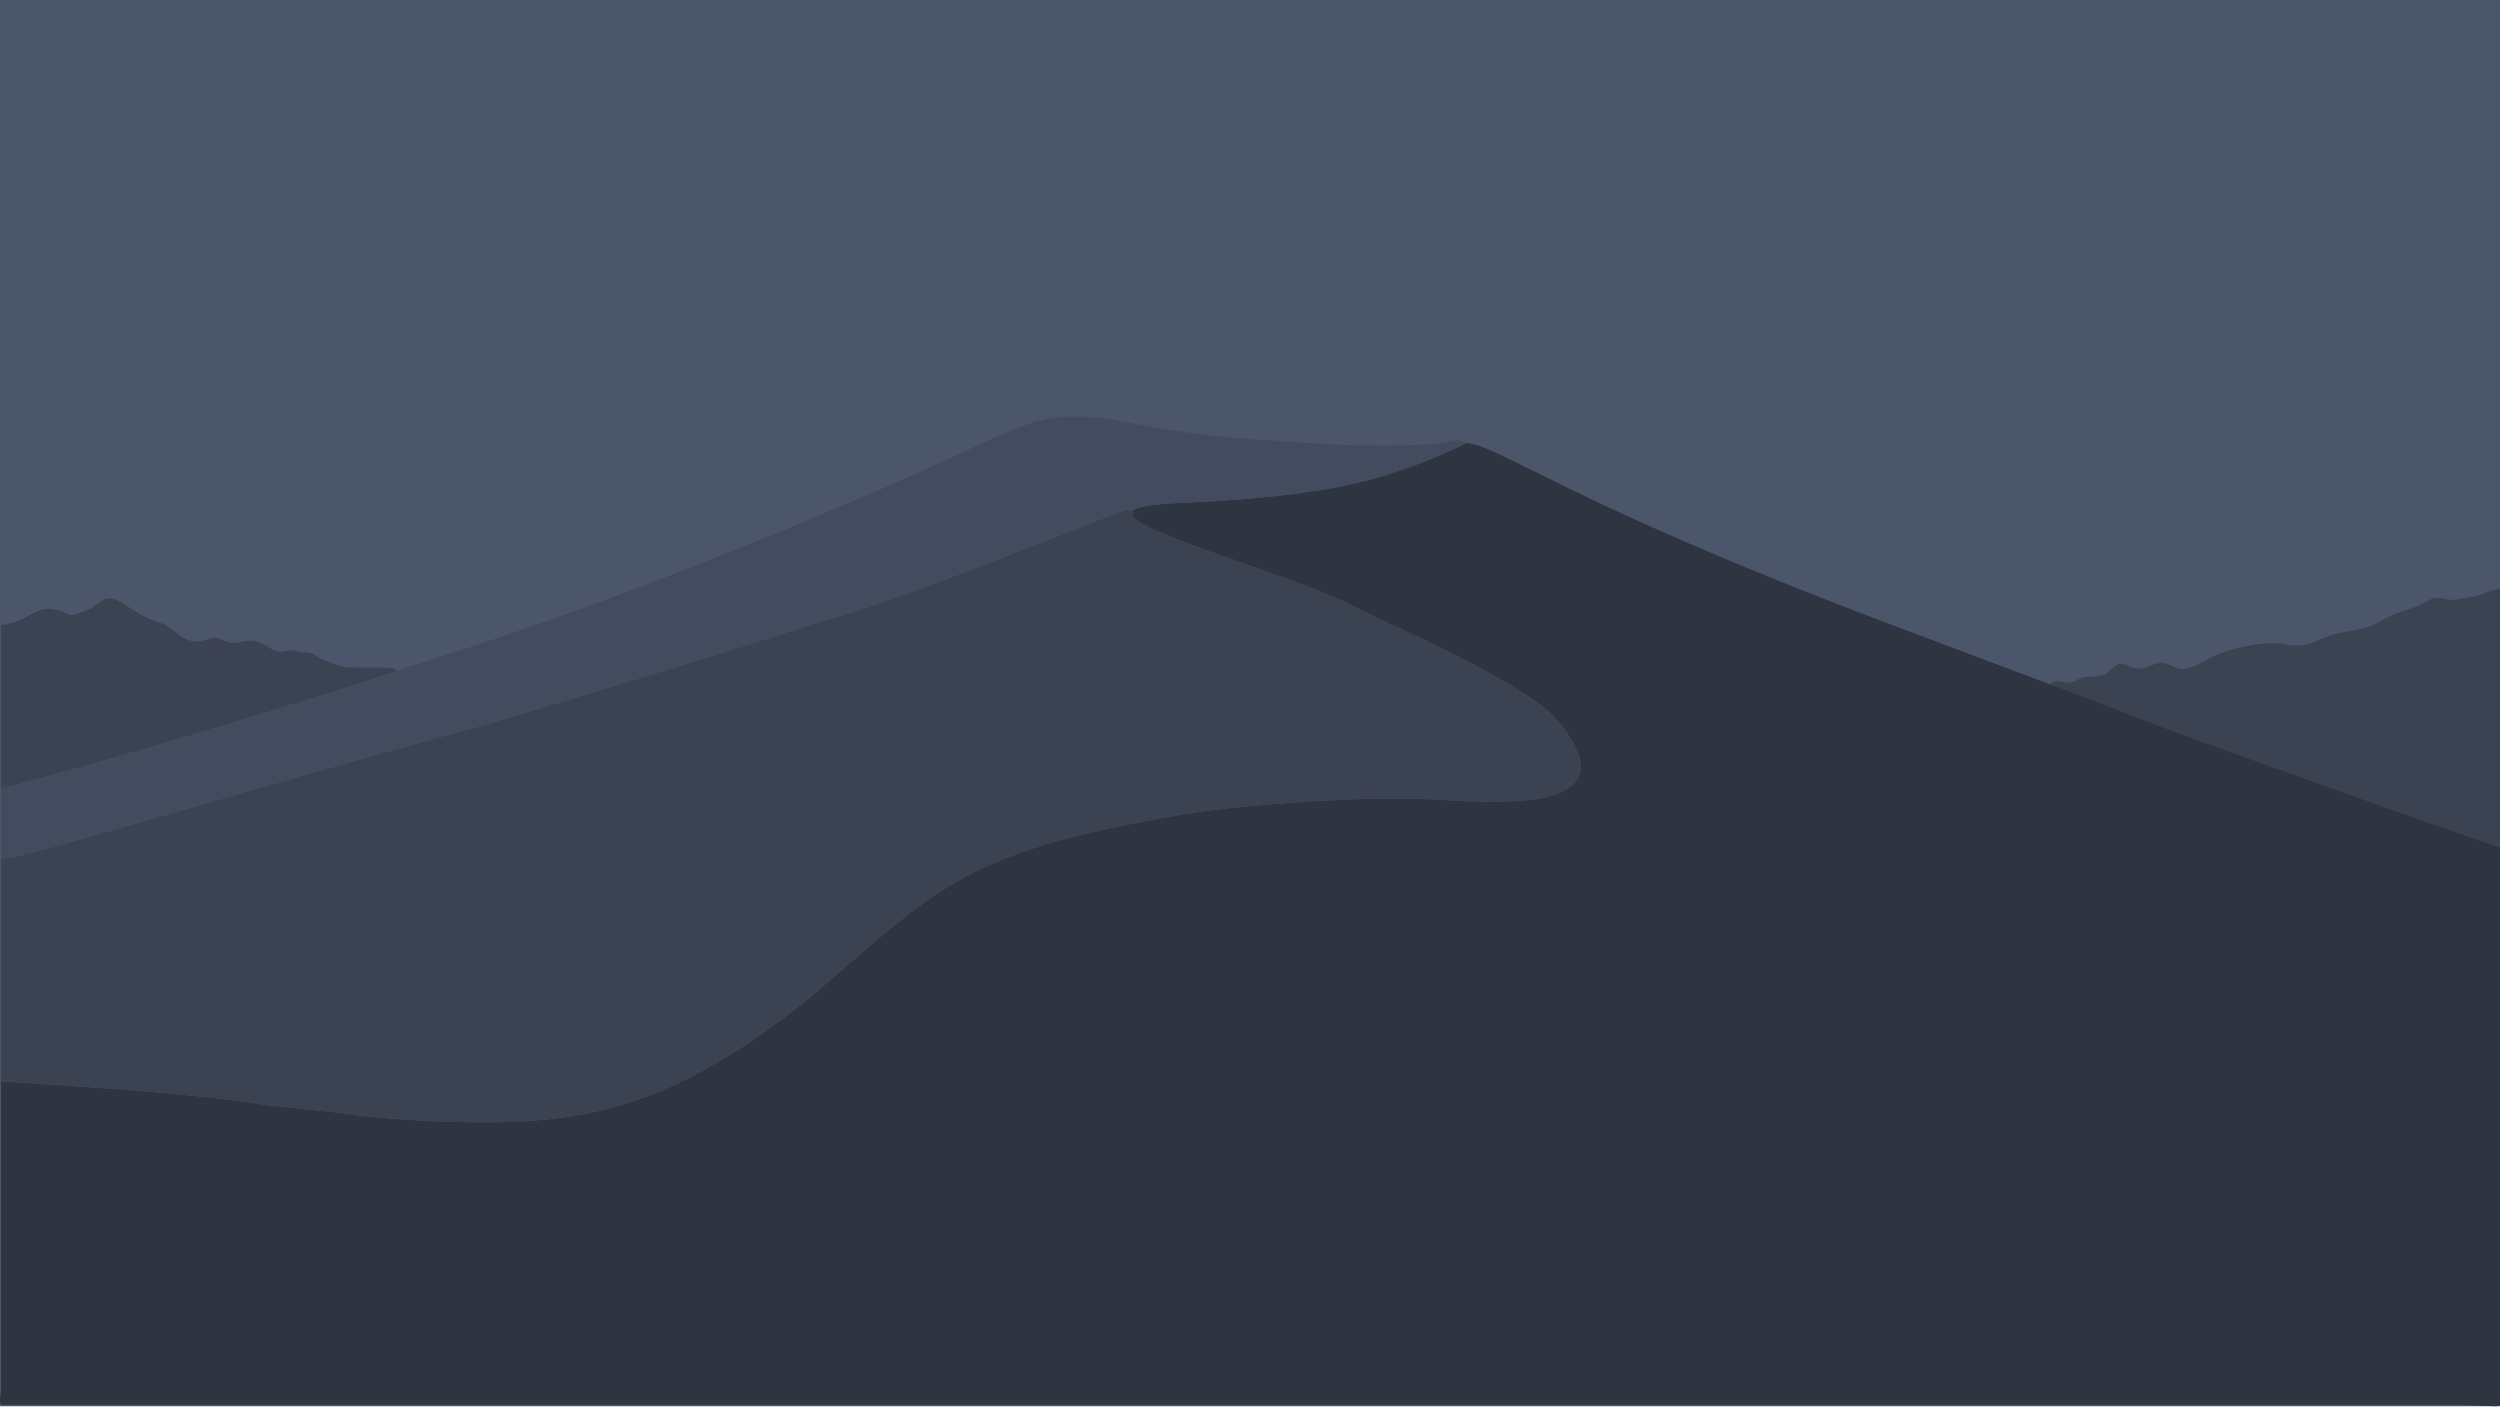
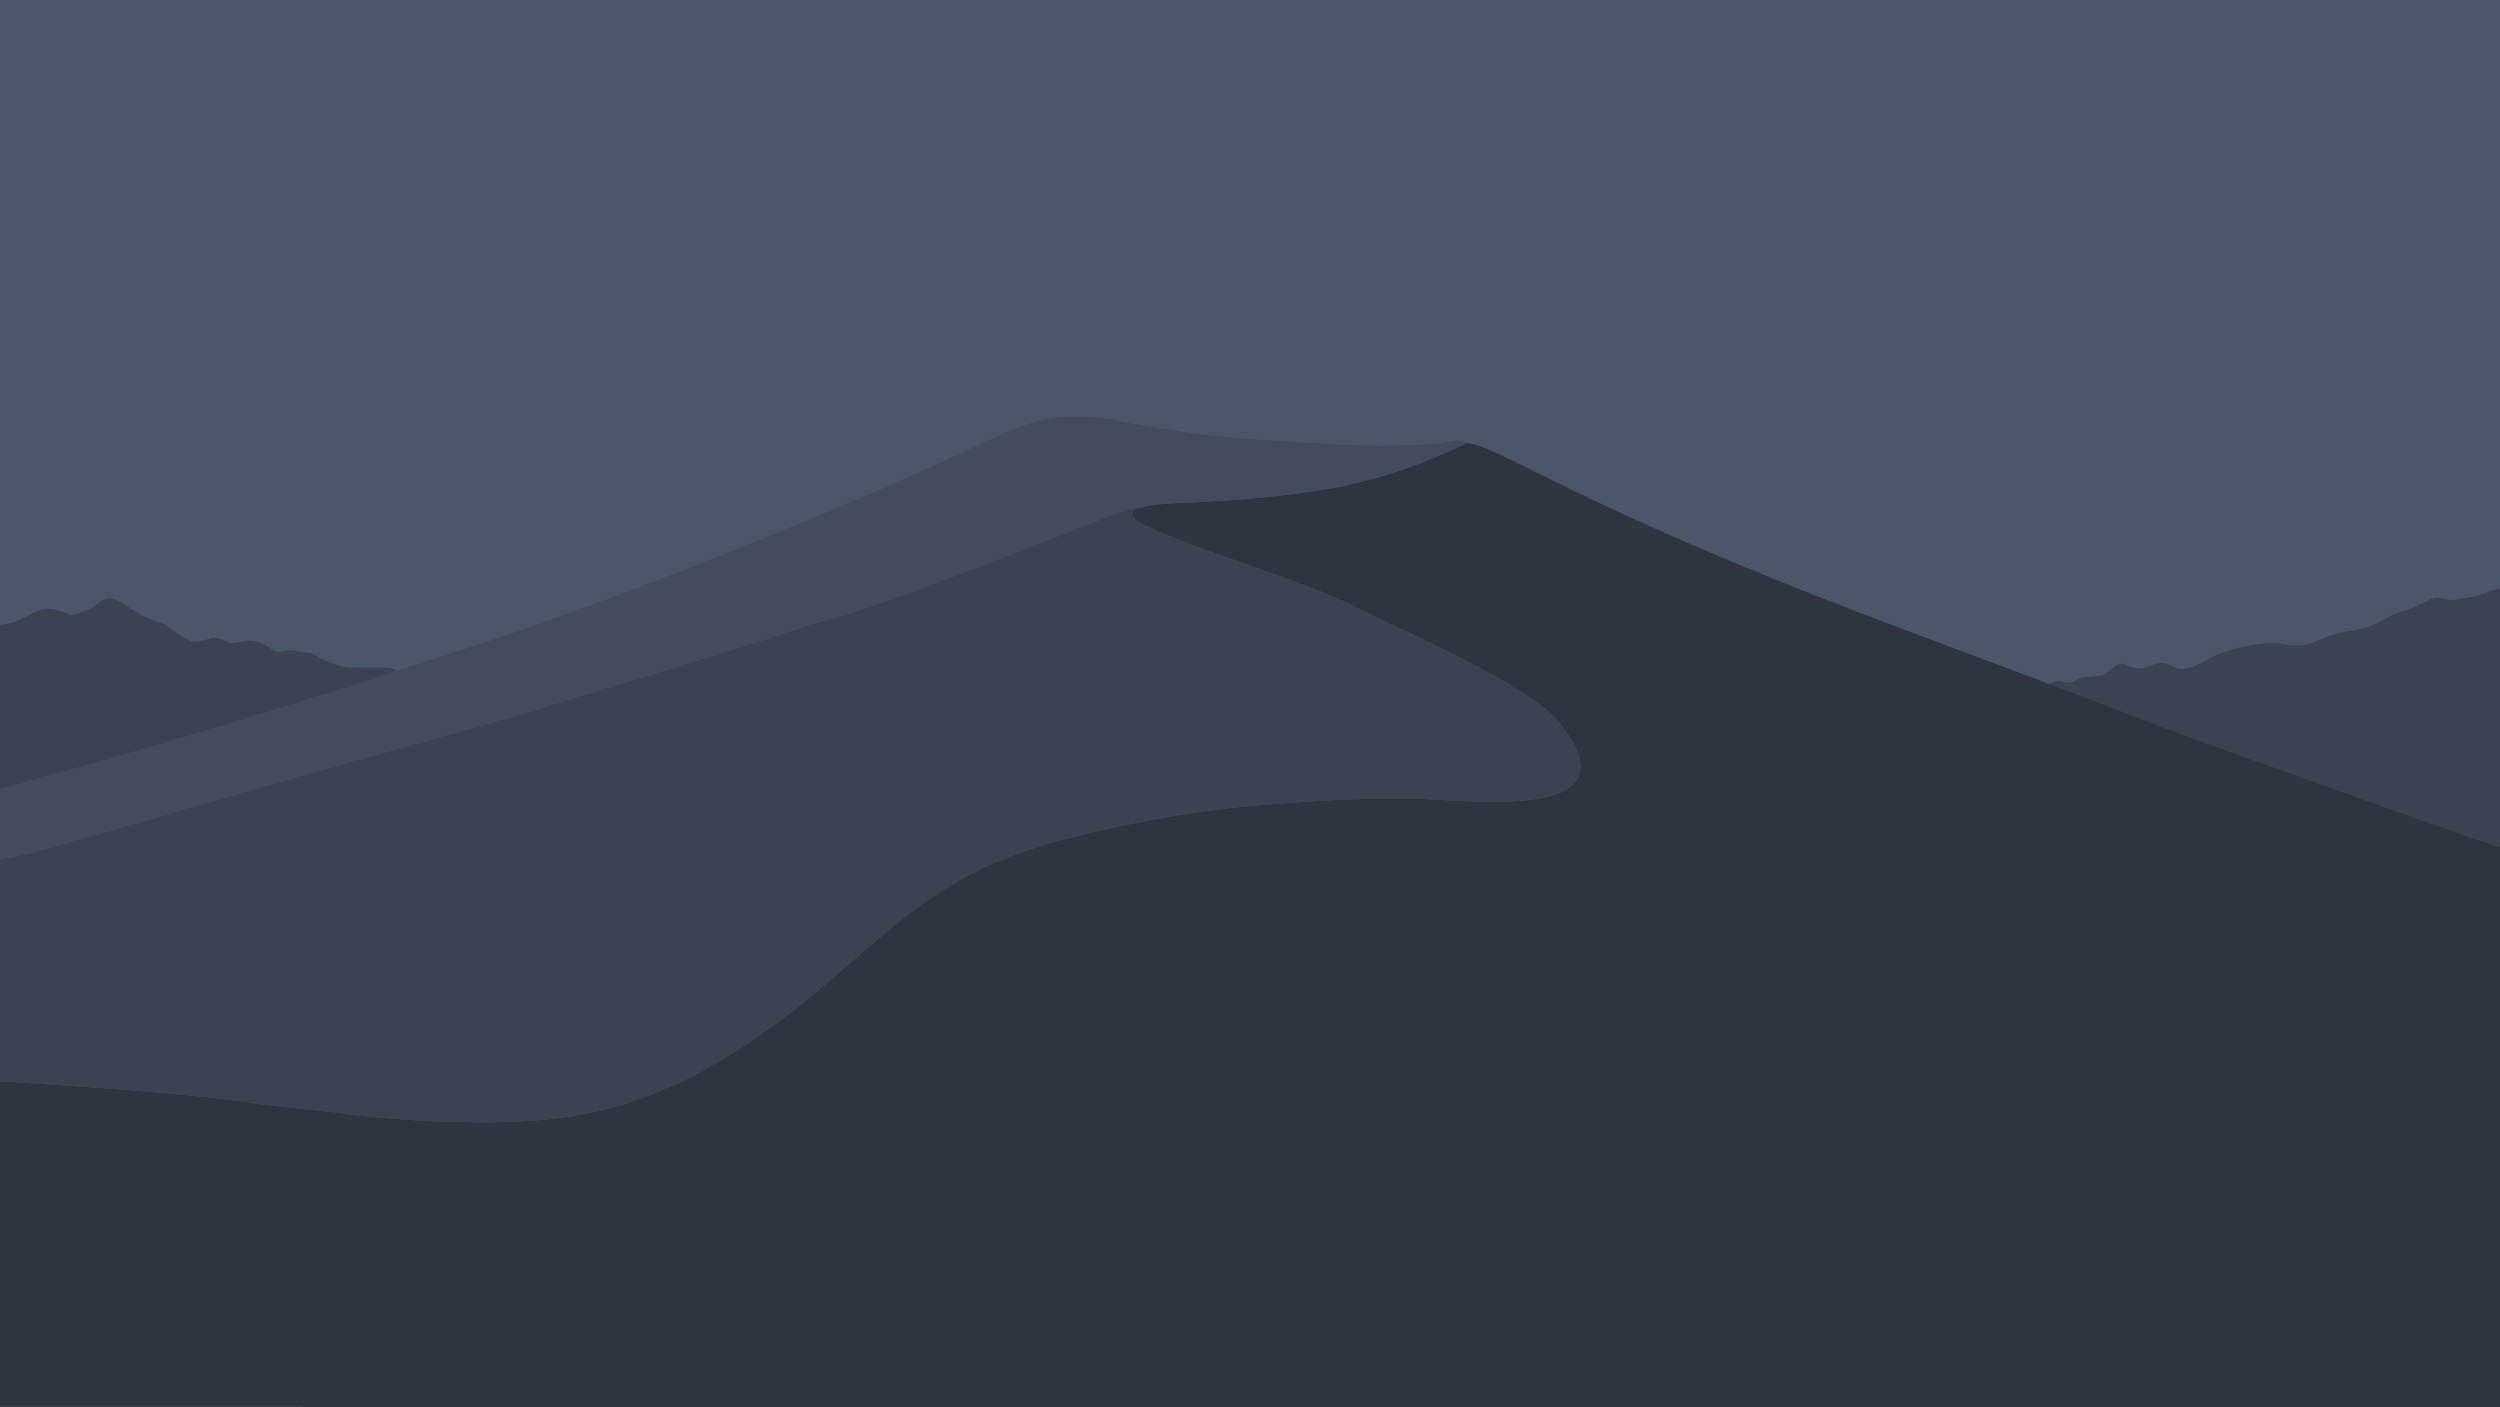
<svg xmlns="http://www.w3.org/2000/svg" width="5120" height="2880" viewBox="0 0 5120 2880" version="1.1" id="svg1">
  <defs id="defs1">
    <clipPath id="a">
      <path d="m 150.97,50.8 c -9.07,0.38 -19.66,3.95 -25.85,8.6 -5.62,4.21 -10.26,10.47 -8.46,16.56 9.9,0.19 20.13,-3.47 26.07,-8.18 5.55,-4.4 9.77,-10.63 8.24,-16.99 m 3.35,24.48 c -15.27,0 -21.72,4.49 -32.31,4.49 -10.92,0 -19.23,-4.49 -32.43,-4.49 -12.98,0 -26.77,4.88 -35.51,13.21 l -0.16,0.16 A 24.3,24.3 0 0 0 46.88,102 c -0.76,4.14 -0.56,8.66 0.62,13.35 a 46,46 0 0 0 5.93,13.35 65,65 0 0 0 11.45,13.35 c 7,6.45 16.2,13.28 28.04,13.34 11.08,0.07 14.21,-4.37 29.24,-4.42 15.03,-0.05 17.87,4.47 28.94,4.4 11.35,-0.05 20.7,-7 27.67,-13.32 l 1.98,-1.83 a 70,70 0 0 0 10.12,-11.51 l 0.87,-1.18 c -9.96,-2.32 -17.03,-6.85 -20.85,-12.18 -3,-4.18 -4,-8.86 -2.81,-13.35 1.31,-4.98 5.3,-9.73 12.2,-13.35 a 45,45 0 0 1 6.52,-2.76 C 178.08,79.17 165.85,75.28 154.32,75.28" id="path1" />
    </clipPath>
  </defs>
  <rect width="5120" height="2880" x="0" y="0" id="rect1" style="fill:#4c566a;fill-opacity:1" />
  <g id="g1" transform="translate(0,118.9208)">
    <path d="m 5120,1086.249 v 529.764 c -42.602,-11.095 -659.927,-233.816 -666.634,-236.39 -235.995,-90.665 -240.848,-81.944 -255.826,-97.942 22.44,-13.839 32.101,3.973 50.398,-5.433 22.04,-11.33 23.045,-7.367 54.636,-11.57 20.161,-2.679 28.792,-34.255 54.041,-21.206 39.028,20.171 49.093,-12.105 81.364,-2.874 21.735,6.217 25.214,24.634 84.587,-9.756 39.912,-23.115 119.782,-37.613 150.513,-31.136 62.028,13.074 71.133,-15.218 129.423,-24.409 76.116,-12.01 70.828,-27.843 114.494,-40.947 60.673,-18.217 57.844,-33.92 85.462,-27.633 24.854,5.657 24.829,1.989 49.938,-1.464 35.024,-4.813 32.865,-12.1 67.605,-19.007 z" style="clip-rule:evenodd;fill:#3b4252;fill-opacity:1;fill-rule:evenodd;stroke-width:4.998;stroke-linejoin:round;stroke-miterlimit:2" id="path1-0" />
-     <path d="m 2.281,1496.067 v -334.851 c 68.644,-7.432 68.879,-54.526 138.253,-21.89 3.359,1.579 8.761,4.118 44.885,-11.645 18.597,-8.116 27.373,-36.354 68.14,-9.786 41.846,27.278 41.761,27.158 80.254,40.652 20.211,7.087 44.47,44.455 80.359,35.184 20.071,-5.183 20.986,-12.285 46.709,0.095 29.727,14.304 43.865,-17.817 92.119,14.584 26.578,17.852 31.251,-3.194 61.498,7.816 9.106,3.314 17.512,-3.488 31.921,7.612 10.62,8.181 52.981,23.919 68.015,24.214 82.723,1.644 84.278,-3.174 99.266,7.002 C 693.959,1296.491 239.126,1435.914 2.281,1496.067 Z" style="clip-rule:evenodd;fill:#3b4252;fill-opacity:1;fill-rule:evenodd;stroke-width:4.998;stroke-linejoin:round;stroke-miterlimit:2" id="path2" />
-     <path d="m 5120,1616.014 v 1141.987 c -6.927,6.927 -8.881,0 -122.441,0 H 2.281 c -5.133,-9.531 0,-21.655 0,-32.48 v -629.72 c 42.071,3.164 375.758,21.121 527.086,46.029 23.465,3.863 133.311,14.809 144.921,15.963 47.284,4.713 46.414,9.601 199.986,19.151 287.172,11.135 473.15,-2.619 786.485,-254.372 263.538,-225.15 310.317,-300.296 787.73,-377.652 71.743,-11.625 296.643,-31.791 449.99,-28.137 113.959,2.714 462.804,49.588 292.745,-158.754 -66.575,-81.564 -377.552,-211.071 -426.545,-239.004 -10.885,-6.207 128.248,66.46 0,0 -105.263,-54.551 -439.575,-148.399 -445.157,-182.919 -1.184,-7.322 2.804,-10.92 2.994,-11.665 0.63,-2.439 -0.635,2.479 0,0 51.667,-21.32 165.666,-5.683 385.748,-40.222 151.912,-23.844 272.969,-84.887 295.144,-96.067 72.628,8.446 211.071,121.766 830.026,357.176 126.909,48.269 383.939,143.631 619.934,234.296 6.707,2.574 624.032,225.295 666.634,236.39 z" style="clip-rule:evenodd;fill:#2e3440;fill-opacity:1;fill-rule:evenodd;stroke-width:4.998;stroke-linejoin:round;stroke-miterlimit:2" id="path3" />
-     <path d="M 874.273,2176.944 C 720.702,2167.393 721.571,2162.506 674.287,2157.793 662.677,2156.638 552.831,2145.693 529.367,2141.83 378.039,2116.921 44.352,2098.964 2.281,2095.8 v -456.392 c 2.814,-0.14 5.278,-0.82 8.096,-0.96 50.338,-2.529 477.028,-135.485 983.737,-273.188 5.957,-1.619 483.795,-144.131 690.393,-212.425 41.841,-13.829 59.464,-7.322 504.061,-182.204 99.571,-39.163 117.933,-48.728 133.945,-46.19 -0.19,0.745 -4.178,4.343 -2.994,11.665 5.582,34.52 339.894,128.368 445.157,182.918 4.038,2.304 9.856,5.293 17.167,8.891 62.317,32.261 33.89,17.322 7.846,3.823 89.46,43.141 342.283,153.702 401.531,226.289 170.059,208.342 -178.786,161.468 -292.745,158.754 -153.347,-3.653 -378.247,16.513 -449.99,28.137 -477.413,77.356 -524.192,152.502 -787.73,377.652 -313.336,251.753 -499.313,265.507 -786.485,254.372 z M 2789.691,1131.739 c -2.774,-1.339 -5.398,-2.619 -7.846,-3.823 -5.098,-2.639 -10.805,-5.593 -17.167,-8.891 -3.743,-2.134 10.255,5.058 25.014,12.714 z" style="clip-rule:evenodd;fill:#3b4252;fill-opacity:1;fill-rule:evenodd;stroke-width:4.998;stroke-linejoin:round;stroke-miterlimit:2" id="path4" />
-     <path d="m 2.281,1639.408 v -143.341 c 236.845,-60.153 691.677,-199.576 811.419,-241.013 29.217,-14.239 327.939,-90.005 949.863,-354.692 341.543,-145.365 338.014,-179.86 504.955,-161.928 1.349,0.145 179.055,38.703 335.006,44.57 36.344,1.369 199.671,18.762 344.717,6.132 7.877,-0.685 17.722,-3.703 24.804,-4.978 23.564,-4.243 27.783,3.304 30.361,3.993 -22.175,11.18 -143.231,72.223 -295.144,96.067 -220.082,34.54 -334.081,18.902 -385.748,40.222 -16.013,-2.539 -34.375,7.027 -133.945,46.19 -444.597,174.882 -462.219,168.375 -504.061,182.204 -206.598,68.295 -684.436,210.806 -690.393,212.425 -506.71,137.704 -933.4,270.66 -983.737,273.188 -2.819,0.14 -5.283,0.82 -8.096,0.96 z" style="clip-rule:evenodd;fill:#434c5e;fill-opacity:1;fill-rule:evenodd;stroke-width:4.998;stroke-linejoin:round;stroke-miterlimit:2" id="path5" />
+     <path d="m -1.375,1497.164 0.548,-335.765 C 67.818,1153.967 71.161,1106.69 140.535,1139.326 c 3.359,1.579 8.761,4.118 44.885,-11.645 18.597,-8.116 27.373,-36.354 68.14,-9.786 41.846,27.278 41.761,27.158 80.254,40.652 20.211,7.087 44.47,44.455 80.359,35.184 20.071,-5.183 20.986,-12.285 46.709,0.095 29.727,14.304 43.865,-17.817 92.119,14.584 26.578,17.852 31.251,-3.194 61.498,7.816 9.106,3.314 17.512,-3.488 31.921,7.612 10.62,8.181 52.981,23.919 68.015,24.214 82.723,1.644 84.278,-3.174 99.266,7.002 C 693.959,1296.491 239.126,1435.914 2.281,1496.067 Z" style="clip-rule:evenodd;fill:#3b4252;fill-opacity:1;fill-rule:evenodd;stroke-width:4.998;stroke-linejoin:round;stroke-miterlimit:2" id="path2" />
+     <path d="m 5120,1616.014 0.914,1146.74 c -1703.459,0.405 -3416.773,-0.276 -5121.921,-0.276 -1.044,-219.132 -1.831,-446.899 -1.831,-667.044 42.071,3.164 380.877,21.486 532.204,46.395 23.465,3.863 133.311,14.809 144.921,15.963 47.284,4.713 46.414,9.601 199.986,19.151 287.172,11.135 473.15,-2.619 786.485,-254.372 263.538,-225.15 310.317,-300.296 787.73,-377.652 71.743,-11.625 296.643,-31.791 449.99,-28.137 113.959,2.714 462.804,49.588 292.745,-158.754 -66.575,-81.564 -377.552,-211.071 -426.545,-239.004 -10.885,-6.207 128.248,66.46 0,0 -105.263,-54.551 -439.575,-148.399 -445.157,-182.919 -1.184,-7.322 2.804,-10.92 2.994,-11.665 0.63,-2.439 -0.635,2.479 0,0 51.667,-21.32 165.666,-5.683 385.748,-40.222 151.912,-23.844 272.969,-84.887 295.144,-96.067 72.628,8.446 211.071,121.766 830.026,357.176 126.909,48.269 383.939,143.631 619.934,234.296 6.707,2.574 624.032,225.295 666.634,236.39 z" style="clip-rule:evenodd;fill:#2e3440;fill-opacity:1;fill-rule:evenodd;stroke-width:4.998;stroke-linejoin:round;stroke-miterlimit:2" id="path3" />
+     <path d="m 874.273,2176.944 c -153.572,-9.551 -152.702,-14.439 -199.986,-19.151 -11.61,-1.155 -121.456,-12.1 -144.921,-15.963 -151.328,-24.909 -488.488,-43.231 -530.559,-46.395 l 0.548,-455.661 c 2.814,-0.14 8.203,-1.185 11.021,-1.325 50.338,-2.529 477.028,-135.485 983.737,-273.188 5.957,-1.619 483.795,-144.131 690.393,-212.425 41.841,-13.829 59.464,-7.322 504.061,-182.204 99.571,-39.163 117.933,-48.728 133.945,-46.19 -0.19,0.745 -4.178,4.343 -2.994,11.665 5.582,34.52 339.894,128.368 445.157,182.918 4.038,2.304 9.856,5.293 17.167,8.891 62.317,32.261 33.89,17.322 7.846,3.823 89.46,43.141 342.283,153.702 401.531,226.289 170.059,208.342 -178.786,161.468 -292.745,158.754 -153.347,-3.653 -378.247,16.513 -449.99,28.137 -477.413,77.356 -524.192,152.502 -787.73,377.652 -313.336,251.753 -499.313,265.507 -786.485,254.372 z M 2789.691,1131.739 c -2.774,-1.339 -5.398,-2.619 -7.846,-3.823 -5.098,-2.639 -10.805,-5.593 -17.167,-8.891 -3.743,-2.134 10.255,5.058 25.014,12.714 z" style="clip-rule:evenodd;fill:#3b4252;fill-opacity:1;fill-rule:evenodd;stroke-width:4.998;stroke-linejoin:round;stroke-miterlimit:2" id="path4" />
+     <path d="m -0.827,1639.774 0,-143.524 C 236.018,1436.097 693.959,1296.491 813.7,1255.054 c 29.217,-14.239 327.939,-90.005 949.863,-354.692 341.543,-145.365 338.014,-179.86 504.955,-161.928 1.349,0.145 179.055,38.703 335.006,44.57 36.344,1.369 199.671,18.762 344.717,6.132 7.877,-0.685 17.722,-3.703 24.804,-4.978 23.564,-4.243 27.783,3.304 30.361,3.993 -22.175,11.18 -143.231,72.223 -295.144,96.067 -220.082,34.54 -334.081,18.902 -385.748,40.222 -16.013,-2.539 -34.375,7.027 -133.945,46.19 -444.597,174.882 -462.219,168.375 -504.061,182.204 -206.598,68.295 -684.436,210.806 -690.393,212.425 -506.71,137.704 -933.4,270.66 -983.737,273.188 -2.819,0.14 -8.391,1.185 -11.204,1.325 z" style="clip-rule:evenodd;fill:#434c5e;fill-opacity:1;fill-rule:evenodd;stroke-width:4.998;stroke-linejoin:round;stroke-miterlimit:2" id="path5" />
  </g>
</svg>
